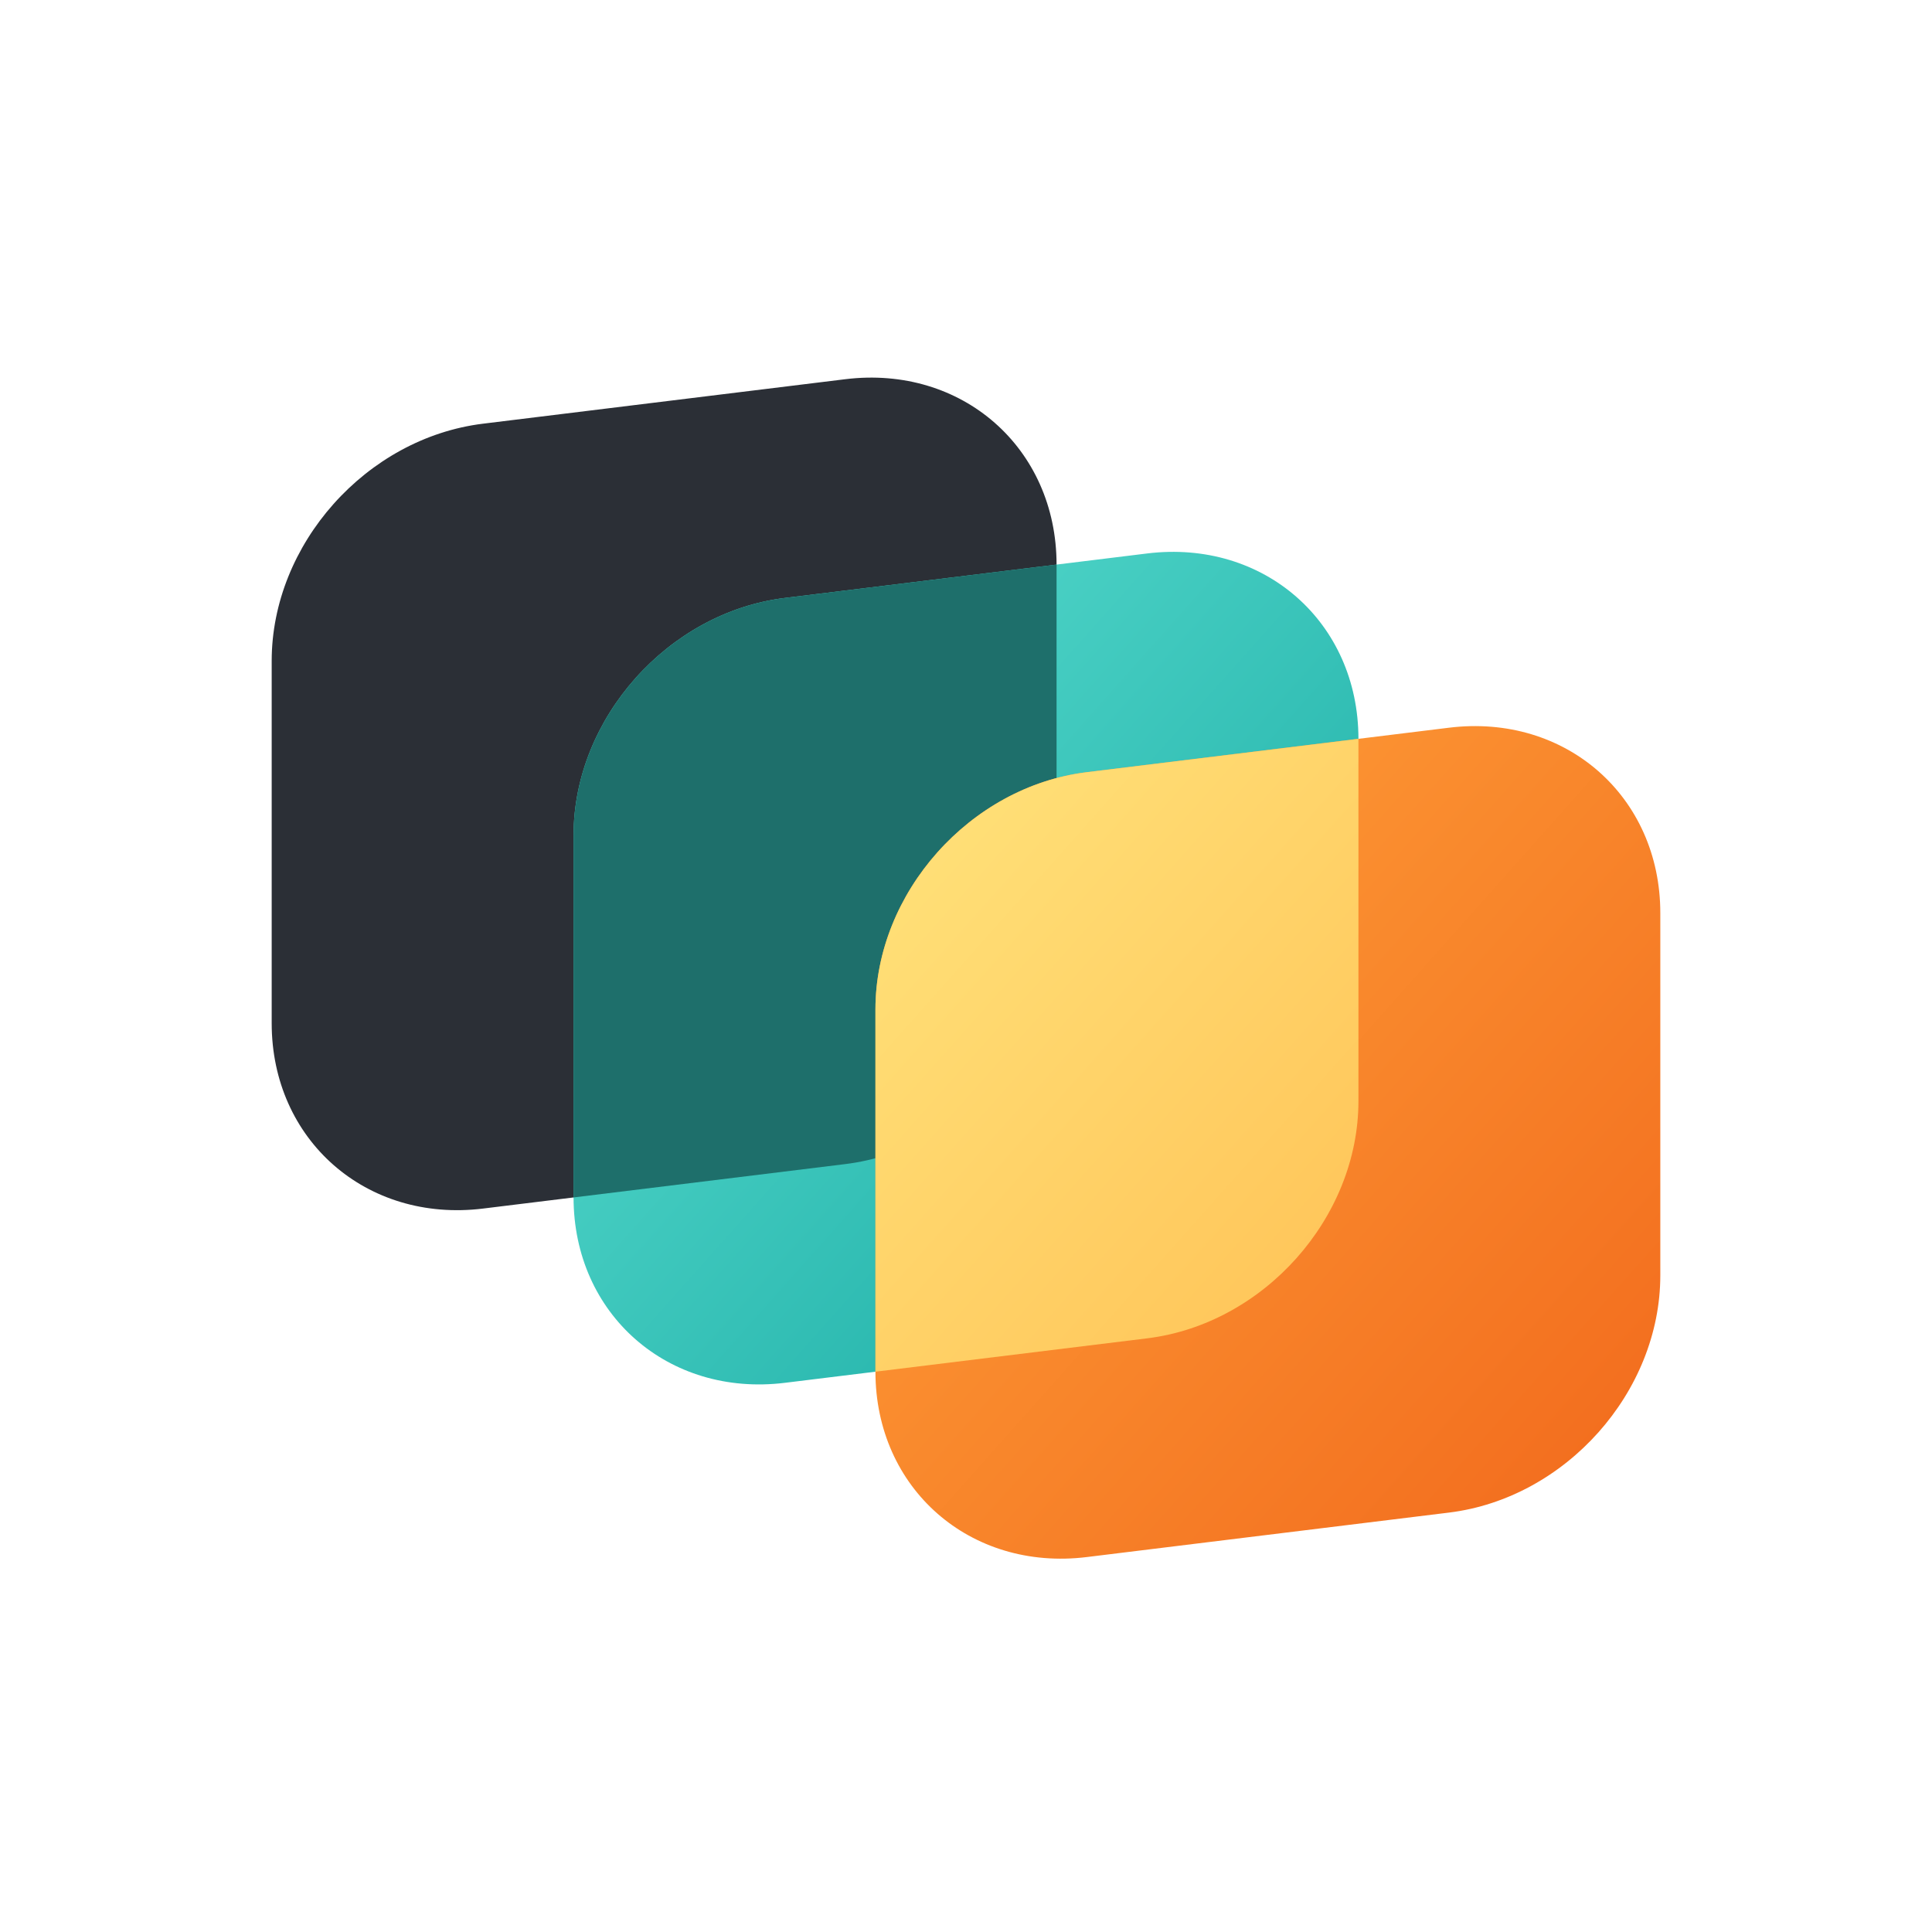
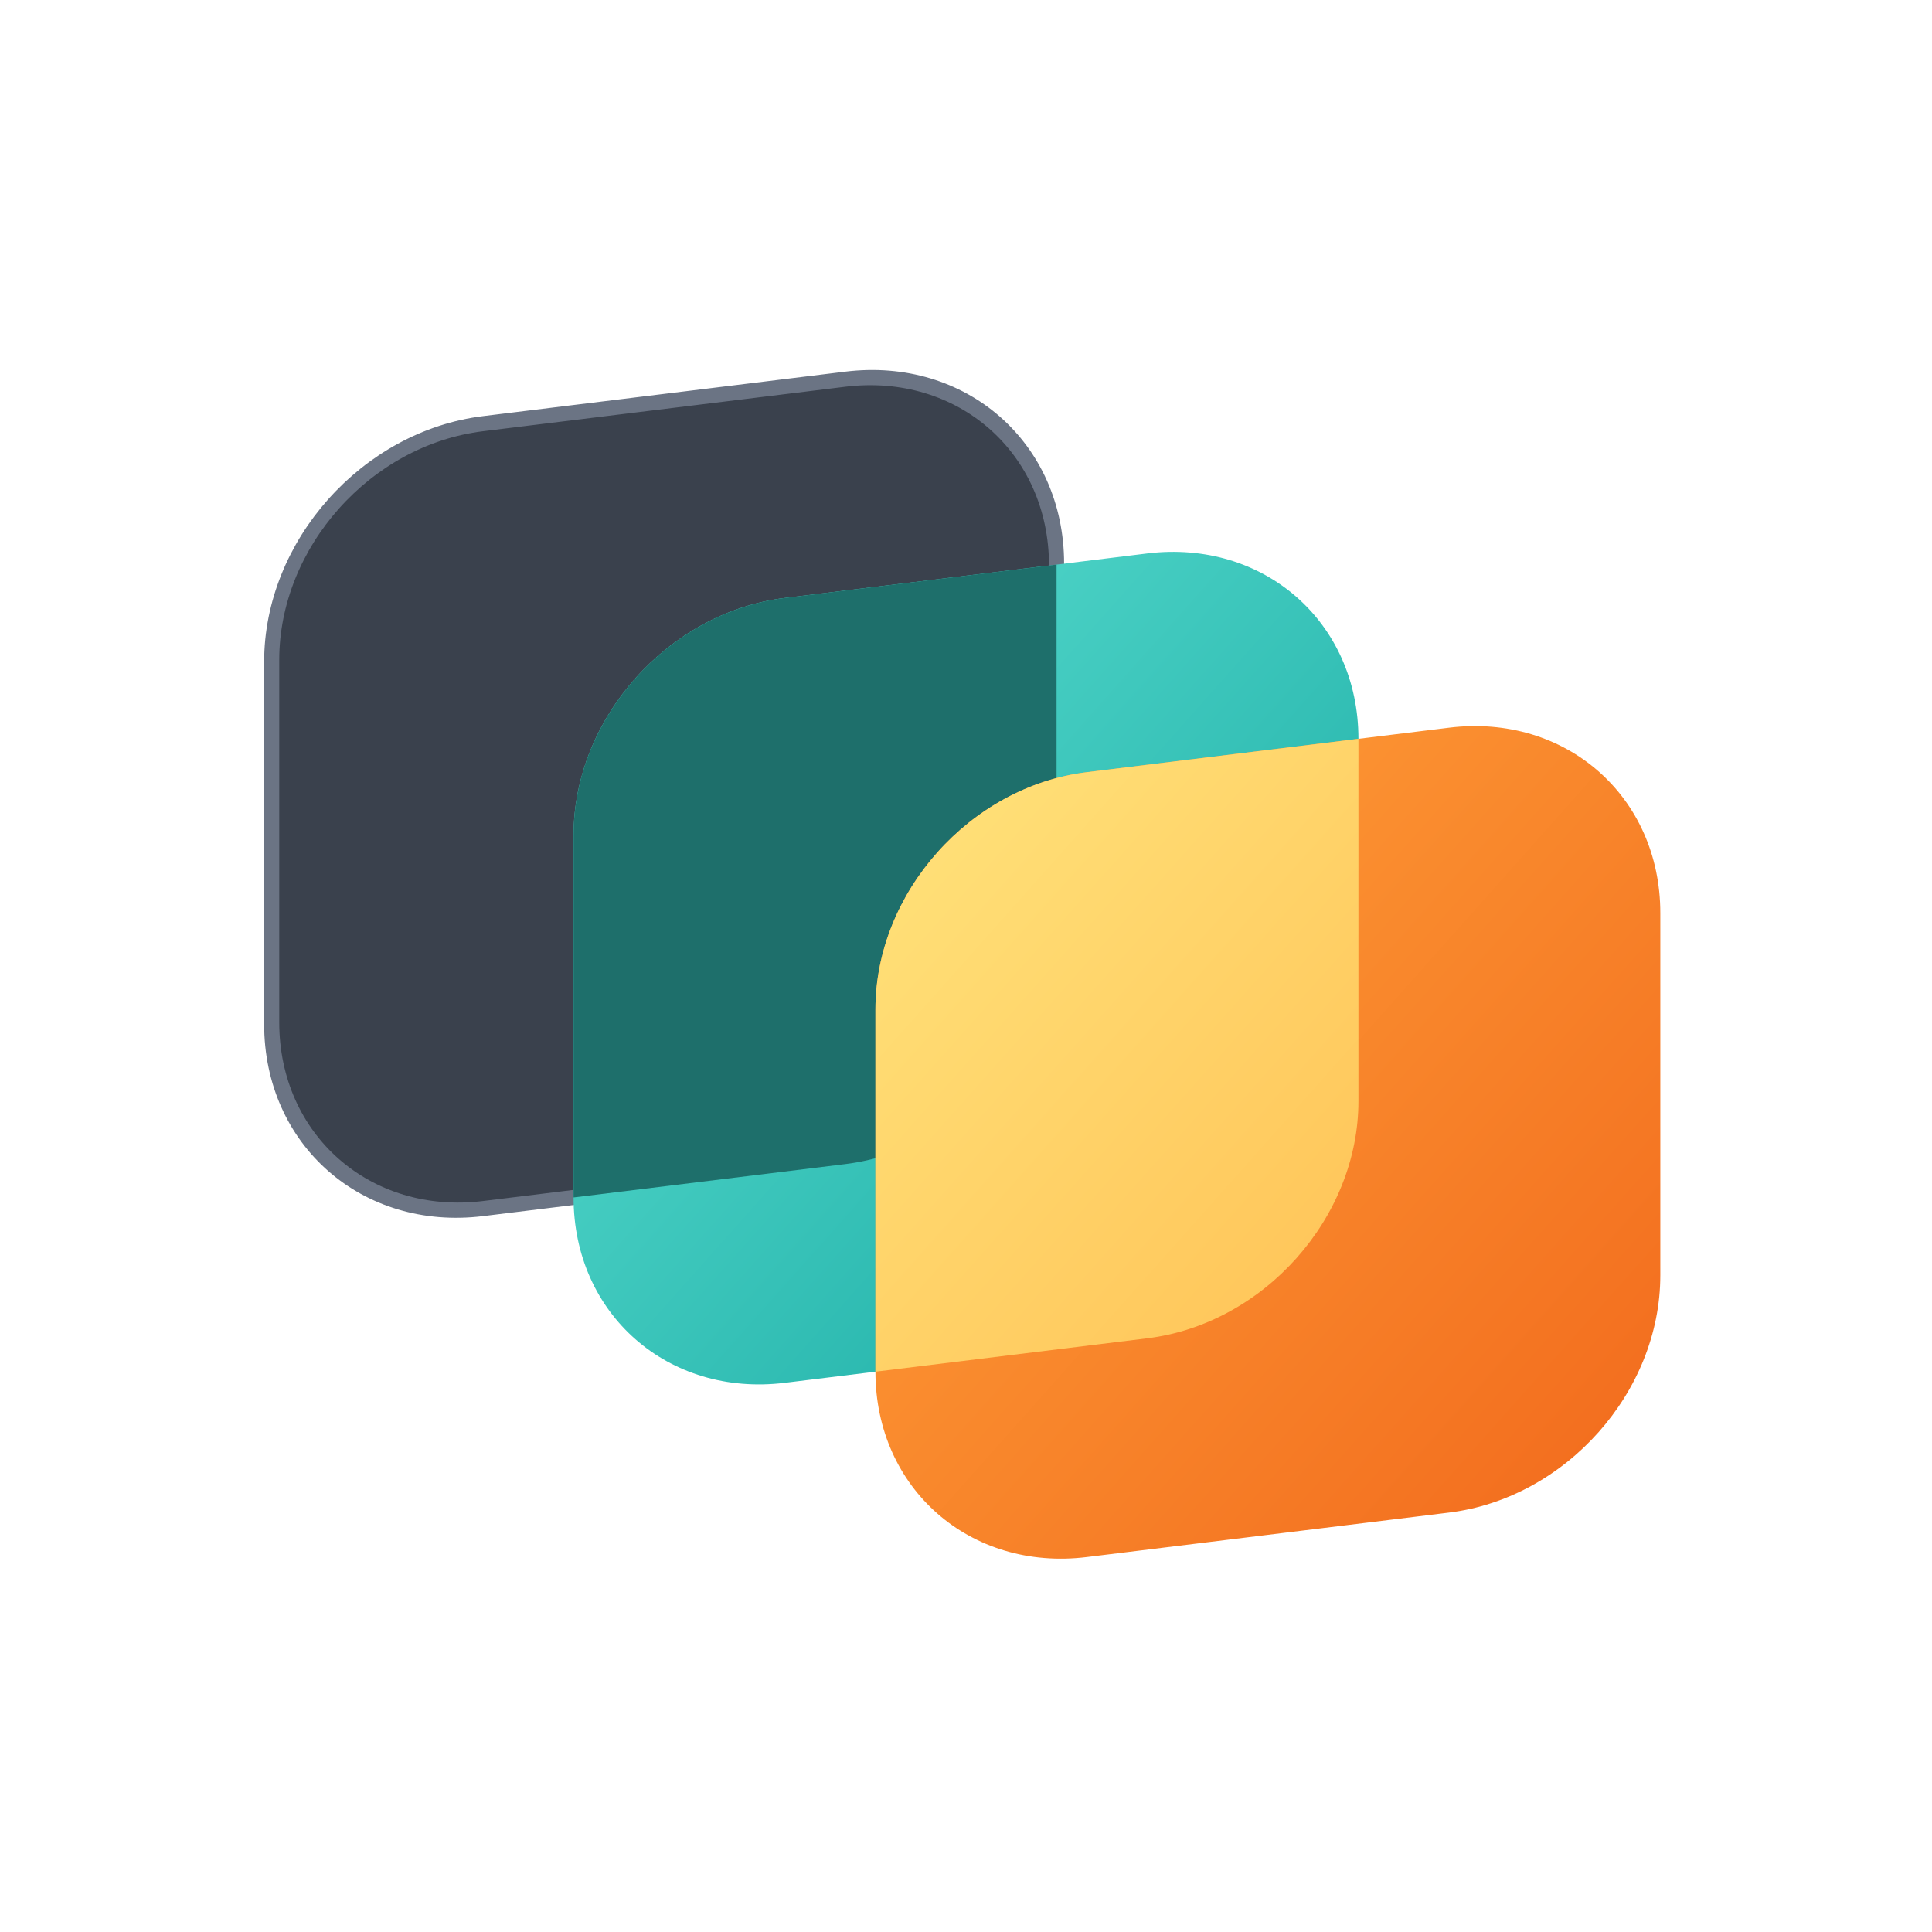
- <svg xmlns="http://www.w3.org/2000/svg" viewBox="0 0 256 256" role="img" aria-label="Agent Lens">
+ <svg xmlns="http://www.w3.org/2000/svg" viewBox="0 0 256 256" role="img" aria-label="HarnessWeight">
  <defs>
    <linearGradient id="t" x1="0" y1="0" x2="1" y2="1">
      <stop offset="0" stop-color="#5EE0D2" />
      <stop offset="1" stop-color="#17A9A2" />
    </linearGradient>
    <linearGradient id="o" x1="0" y1="0" x2="1" y2="1">
      <stop offset="0" stop-color="#FFA23A" />
      <stop offset="1" stop-color="#F26B1D" />
    </linearGradient>
    <linearGradient id="y" x1="0" y1="0" x2="1" y2="1">
      <stop offset="0" stop-color="#FFE27A" />
      <stop offset="1" stop-color="#FFB547" />
    </linearGradient>
    <clipPath id="cg">
      <rect x="36" y="48" width="104" height="104" rx="28" fill="#000" />
    </clipPath>
    <clipPath id="ct">
      <rect x="76" y="76" width="104" height="104" rx="28" fill="#000" />
    </clipPath>
  </defs>
  <g transform="skewY(-7) translate(0 16)">
-     <rect x="36" y="48" width="104" height="104" rx="28" fill="#2B2F36" />
+     <rect x="36" y="48" width="104" height="104" rx="28" fill="#3A414D" stroke="#6B7484" stroke-width="2" />
    <rect x="76" y="76" width="104" height="104" rx="28" fill="url(#t)" />
    <g clip-path="url(#cg)">
      <rect x="76" y="76" width="104" height="104" rx="28" fill="#1E6F6B" />
    </g>
    <rect x="116" y="104" width="104" height="104" rx="28" fill="url(#o)" />
    <g clip-path="url(#ct)">
      <rect x="116" y="104" width="104" height="104" rx="28" fill="url(#y)" />
    </g>
  </g>
</svg>
